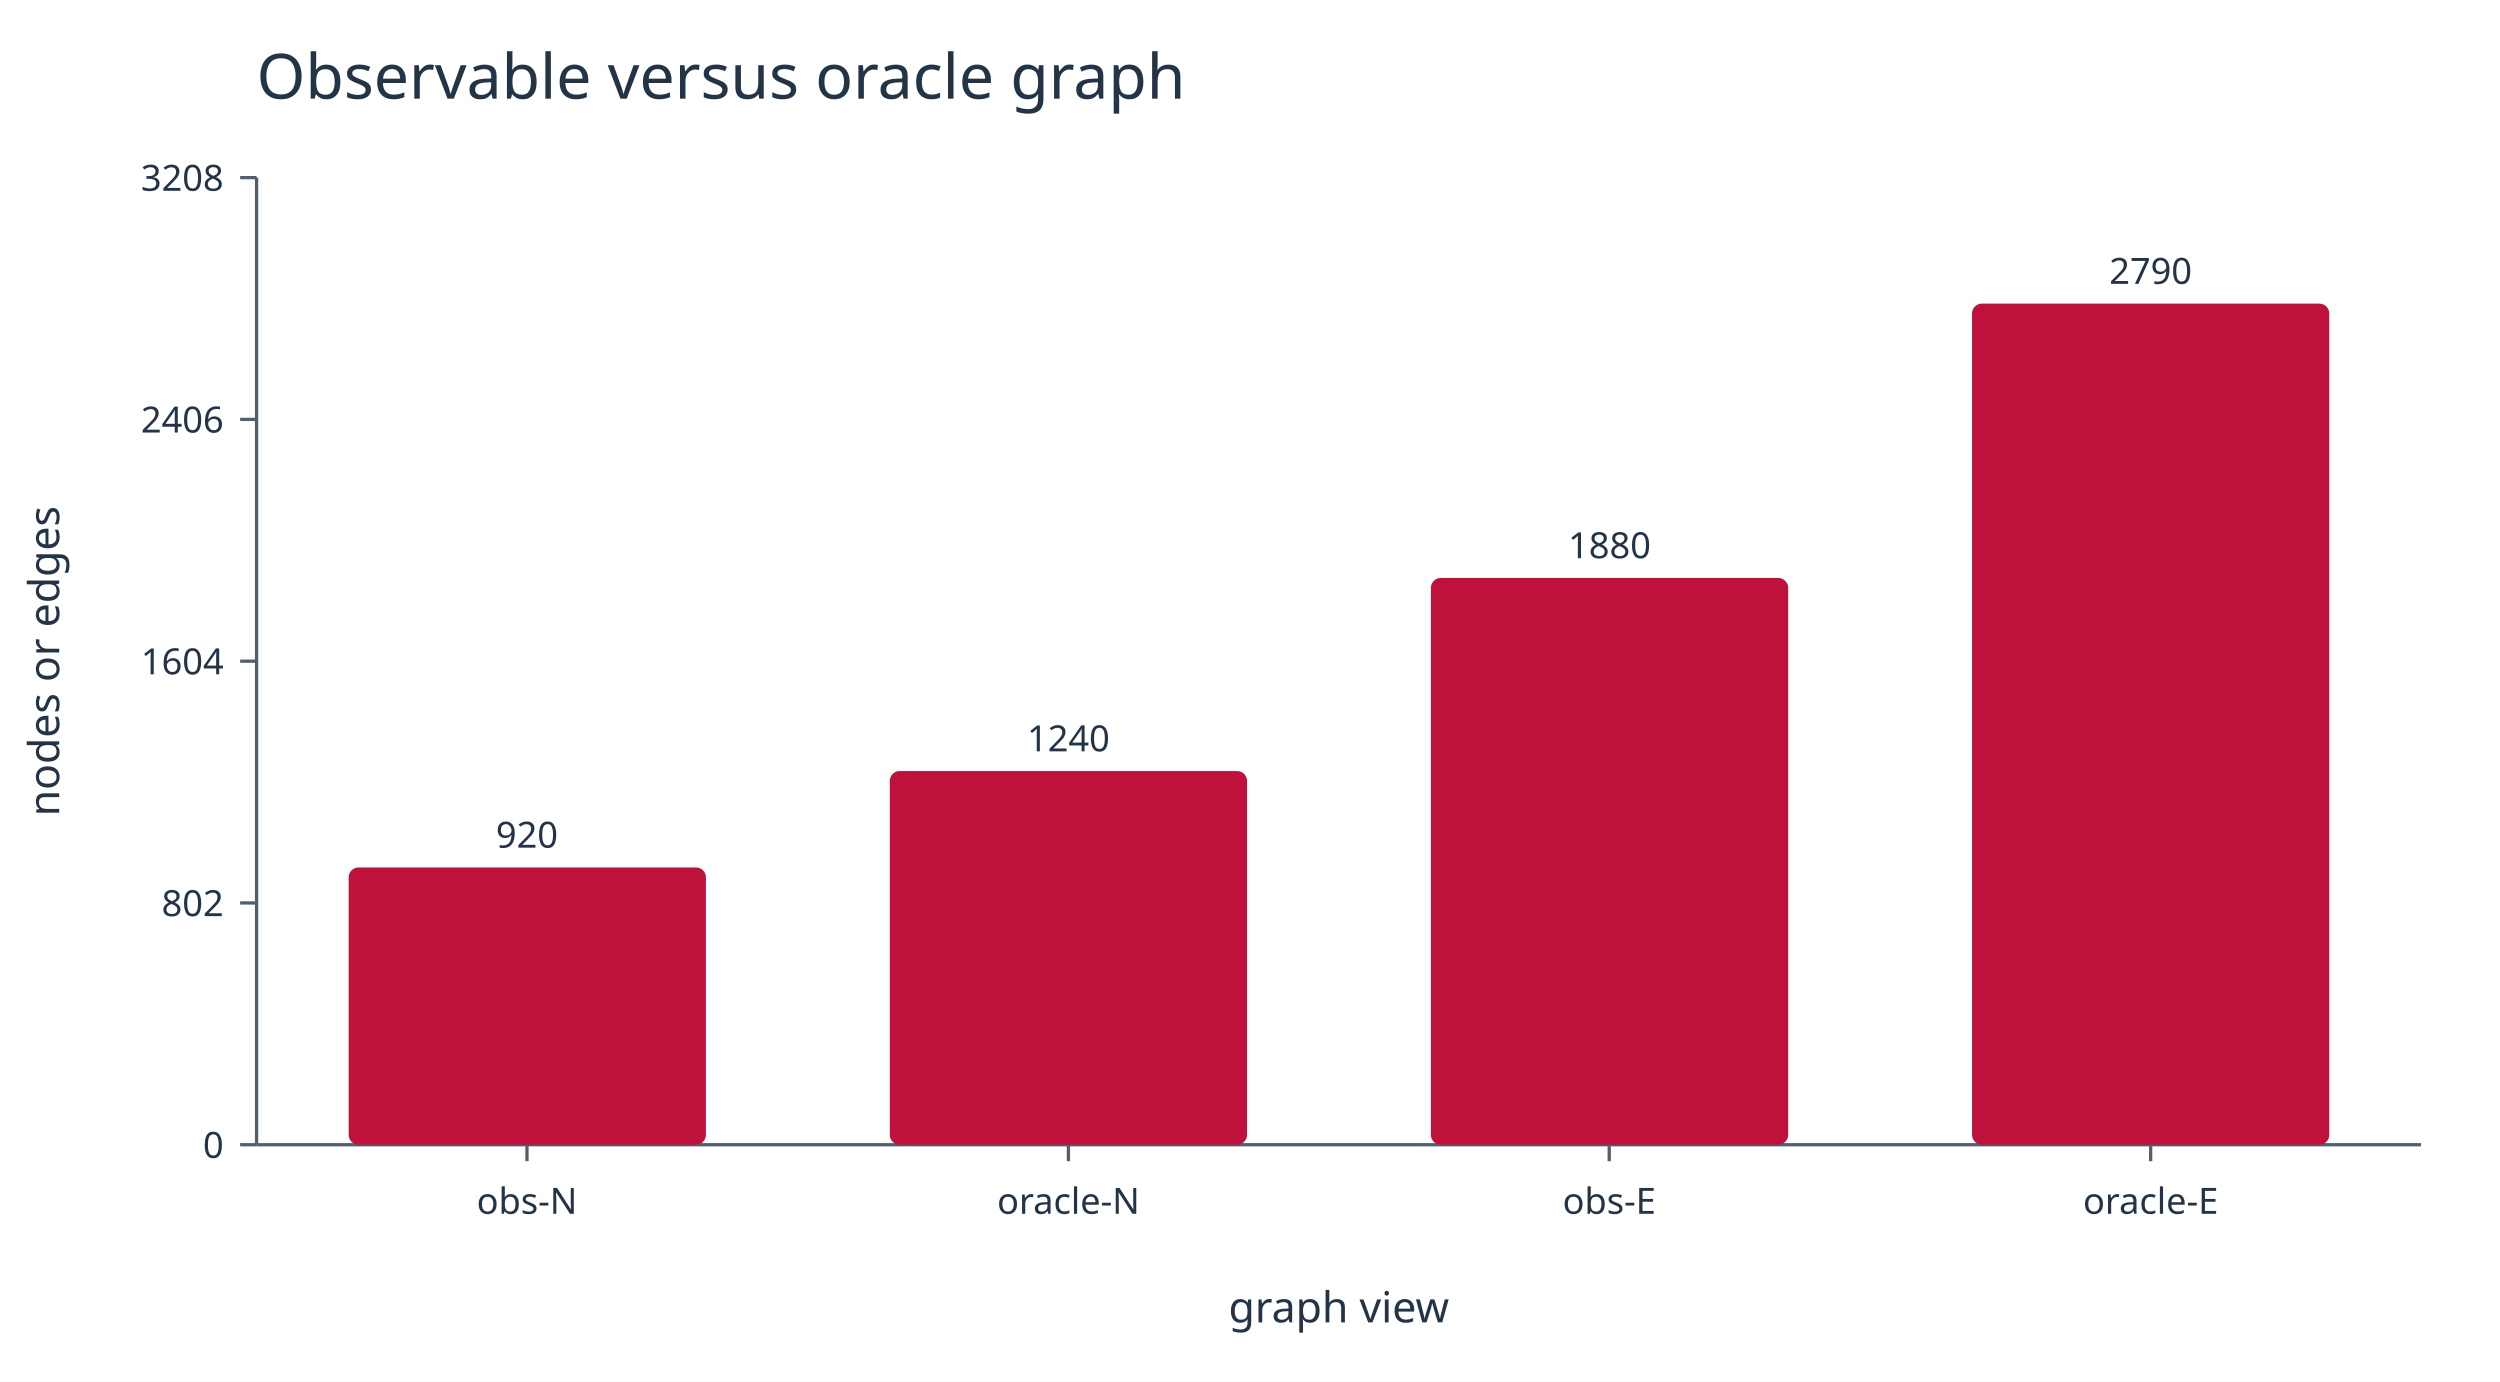
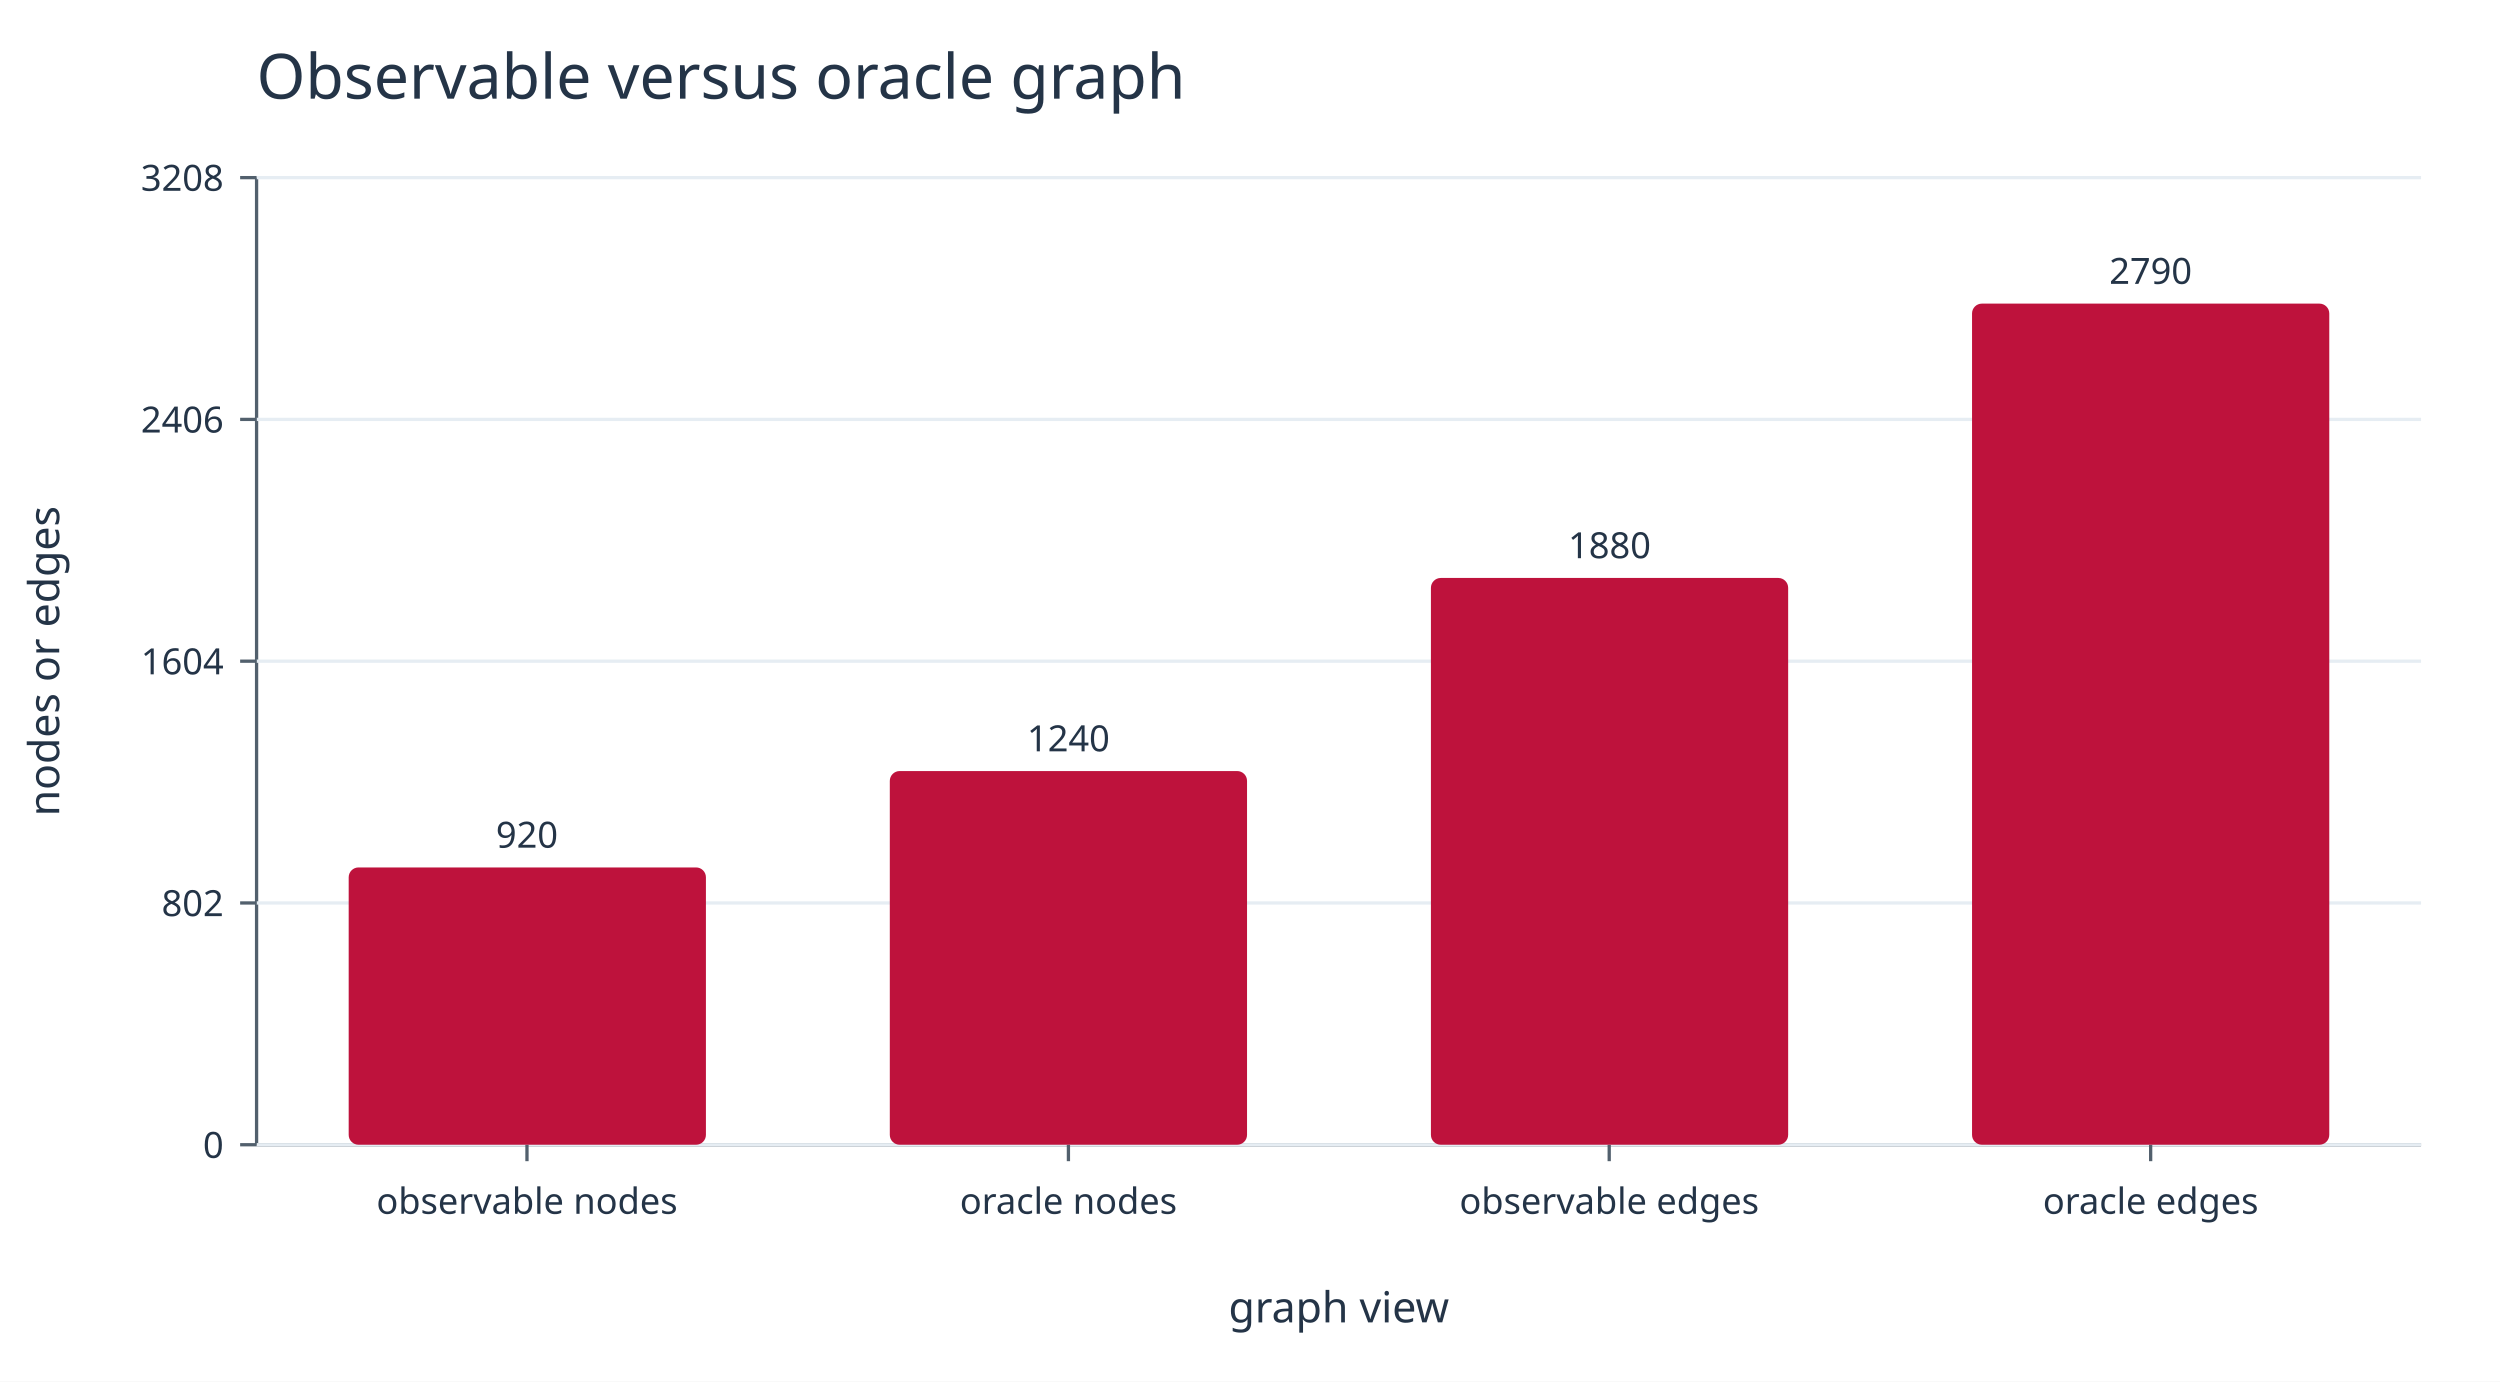
<svg xmlns="http://www.w3.org/2000/svg" viewBox="0 0 760 420">
  <rect width="100%" height="100%" fill="#ffffff" />
  <text x="78.0" y="30.0" font-family="sans-serif" font-size="19" text-anchor="start" fill="#243447">Observable versus oracle graph</text>
  <line x1="78" y1="54" x2="78" y2="348" stroke="#52606d" />
  <line x1="78" y1="348" x2="736" y2="348" stroke="#52606d" />
  <text x="407.0" y="402.0" font-family="sans-serif" font-size="13" text-anchor="middle" fill="#243447">graph view</text>
  <text x="18" y="201.0" font-family="sans-serif" font-size="13" text-anchor="middle" transform="rotate(-90 18 201.0)" fill="#243447">nodes or edges</text>
+   <line x1="78" y1="348.0" x2="736" y2="348.0" stroke="#e6edf3" stroke-width="1" />
  <line x1="73" y1="348.0" x2="78" y2="348.0" stroke="#52606d" />
  <text x="68.0" y="352.0" font-family="sans-serif" font-size="11" text-anchor="end" fill="#243447">0</text>
+   <line x1="78" y1="274.5" x2="736" y2="274.5" stroke="#e6edf3" stroke-width="1" />
  <line x1="73" y1="274.5" x2="78" y2="274.5" stroke="#52606d" />
  <text x="68.0" y="278.5" font-family="sans-serif" font-size="11" text-anchor="end" fill="#243447">802</text>
+   <line x1="78" y1="201.0" x2="736" y2="201.0" stroke="#e6edf3" stroke-width="1" />
  <line x1="73" y1="201.0" x2="78" y2="201.0" stroke="#52606d" />
  <text x="68.0" y="205.0" font-family="sans-serif" font-size="11" text-anchor="end" fill="#243447">1604</text>
+   <line x1="78" y1="127.5" x2="736" y2="127.5" stroke="#e6edf3" stroke-width="1" />
  <line x1="73" y1="127.5" x2="78" y2="127.5" stroke="#52606d" />
  <text x="68.0" y="131.5" font-family="sans-serif" font-size="11" text-anchor="end" fill="#243447">2406</text>
+   <line x1="78" y1="54.0" x2="736" y2="54.0" stroke="#e6edf3" stroke-width="1" />
  <line x1="73" y1="54.0" x2="78" y2="54.0" stroke="#52606d" />
  <text x="68.0" y="58.0" font-family="sans-serif" font-size="11" text-anchor="end" fill="#243447">3208</text>
  <line x1="160.2" y1="348" x2="160.2" y2="353" stroke="#52606d" />
-   <text x="160.2" y="369.0" font-family="sans-serif" font-size="11" text-anchor="middle" fill="#243447">obs-N</text>
+   <text x="160.2" y="369.0" font-family="sans-serif" font-size="11" text-anchor="middle" fill="#243447">observable nodes</text>
  <line x1="324.8" y1="348" x2="324.8" y2="353" stroke="#52606d" />
-   <text x="324.8" y="369.0" font-family="sans-serif" font-size="11" text-anchor="middle" fill="#243447">oracle-N</text>
+   <text x="324.8" y="369.0" font-family="sans-serif" font-size="11" text-anchor="middle" fill="#243447">oracle nodes</text>
  <line x1="489.2" y1="348" x2="489.2" y2="353" stroke="#52606d" />
-   <text x="489.2" y="369.0" font-family="sans-serif" font-size="11" text-anchor="middle" fill="#243447">obs-E</text>
+   <text x="489.2" y="369.0" font-family="sans-serif" font-size="11" text-anchor="middle" fill="#243447">observable edges</text>
  <line x1="653.8" y1="348" x2="653.8" y2="353" stroke="#52606d" />
-   <text x="653.8" y="369.0" font-family="sans-serif" font-size="11" text-anchor="middle" fill="#243447">oracle-E</text>
+   <text x="653.8" y="369.0" font-family="sans-serif" font-size="11" text-anchor="middle" fill="#243447">oracle edges</text>
  <rect x="106.0" y="263.7" width="108.6" height="84.3" fill="#be123c" rx="3" />
  <text x="160.2" y="257.7" font-family="sans-serif" font-size="11" text-anchor="middle" fill="#243447">920</text>
  <rect x="270.5" y="234.4" width="108.6" height="113.6" fill="#be123c" rx="3" />
  <text x="324.8" y="228.4" font-family="sans-serif" font-size="11" text-anchor="middle" fill="#243447">1240</text>
  <rect x="435.0" y="175.7" width="108.6" height="172.3" fill="#be123c" rx="3" />
  <text x="489.3" y="169.7" font-family="sans-serif" font-size="11" text-anchor="middle" fill="#243447">1880</text>
  <rect x="599.5" y="92.3" width="108.6" height="255.7" fill="#be123c" rx="3" />
  <text x="653.8" y="86.3" font-family="sans-serif" font-size="11" text-anchor="middle" fill="#243447">2790</text>
</svg>
